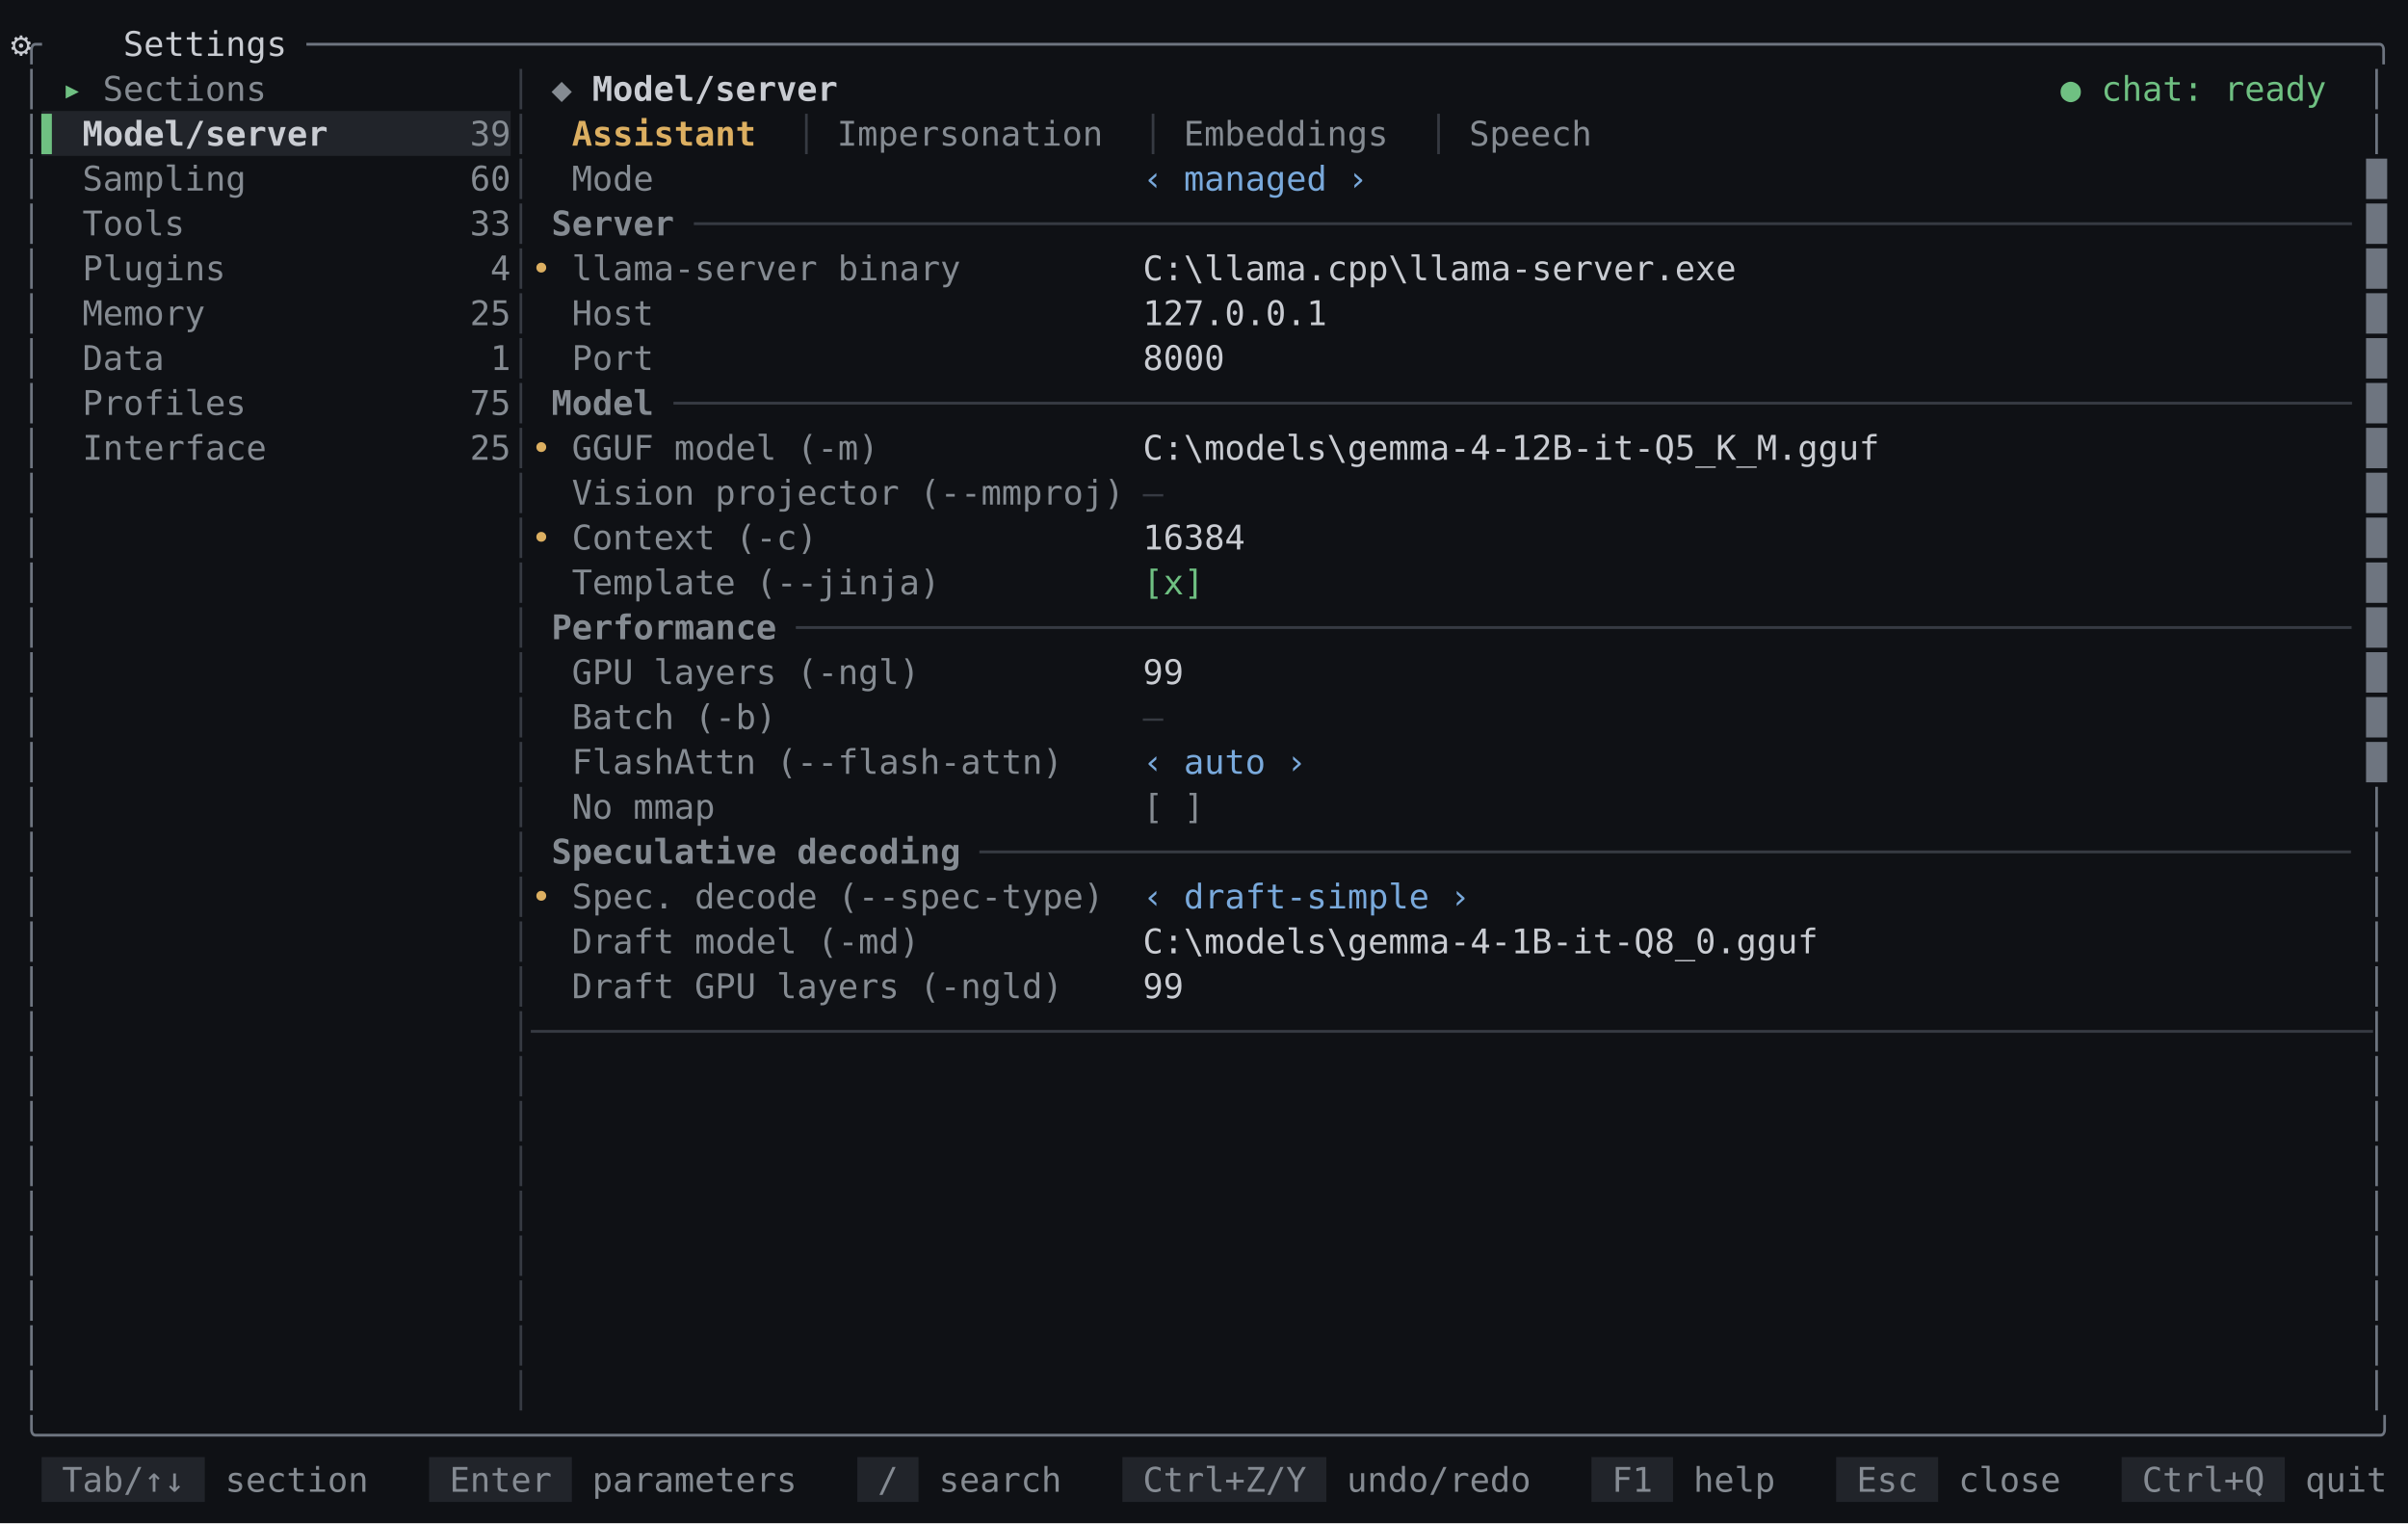
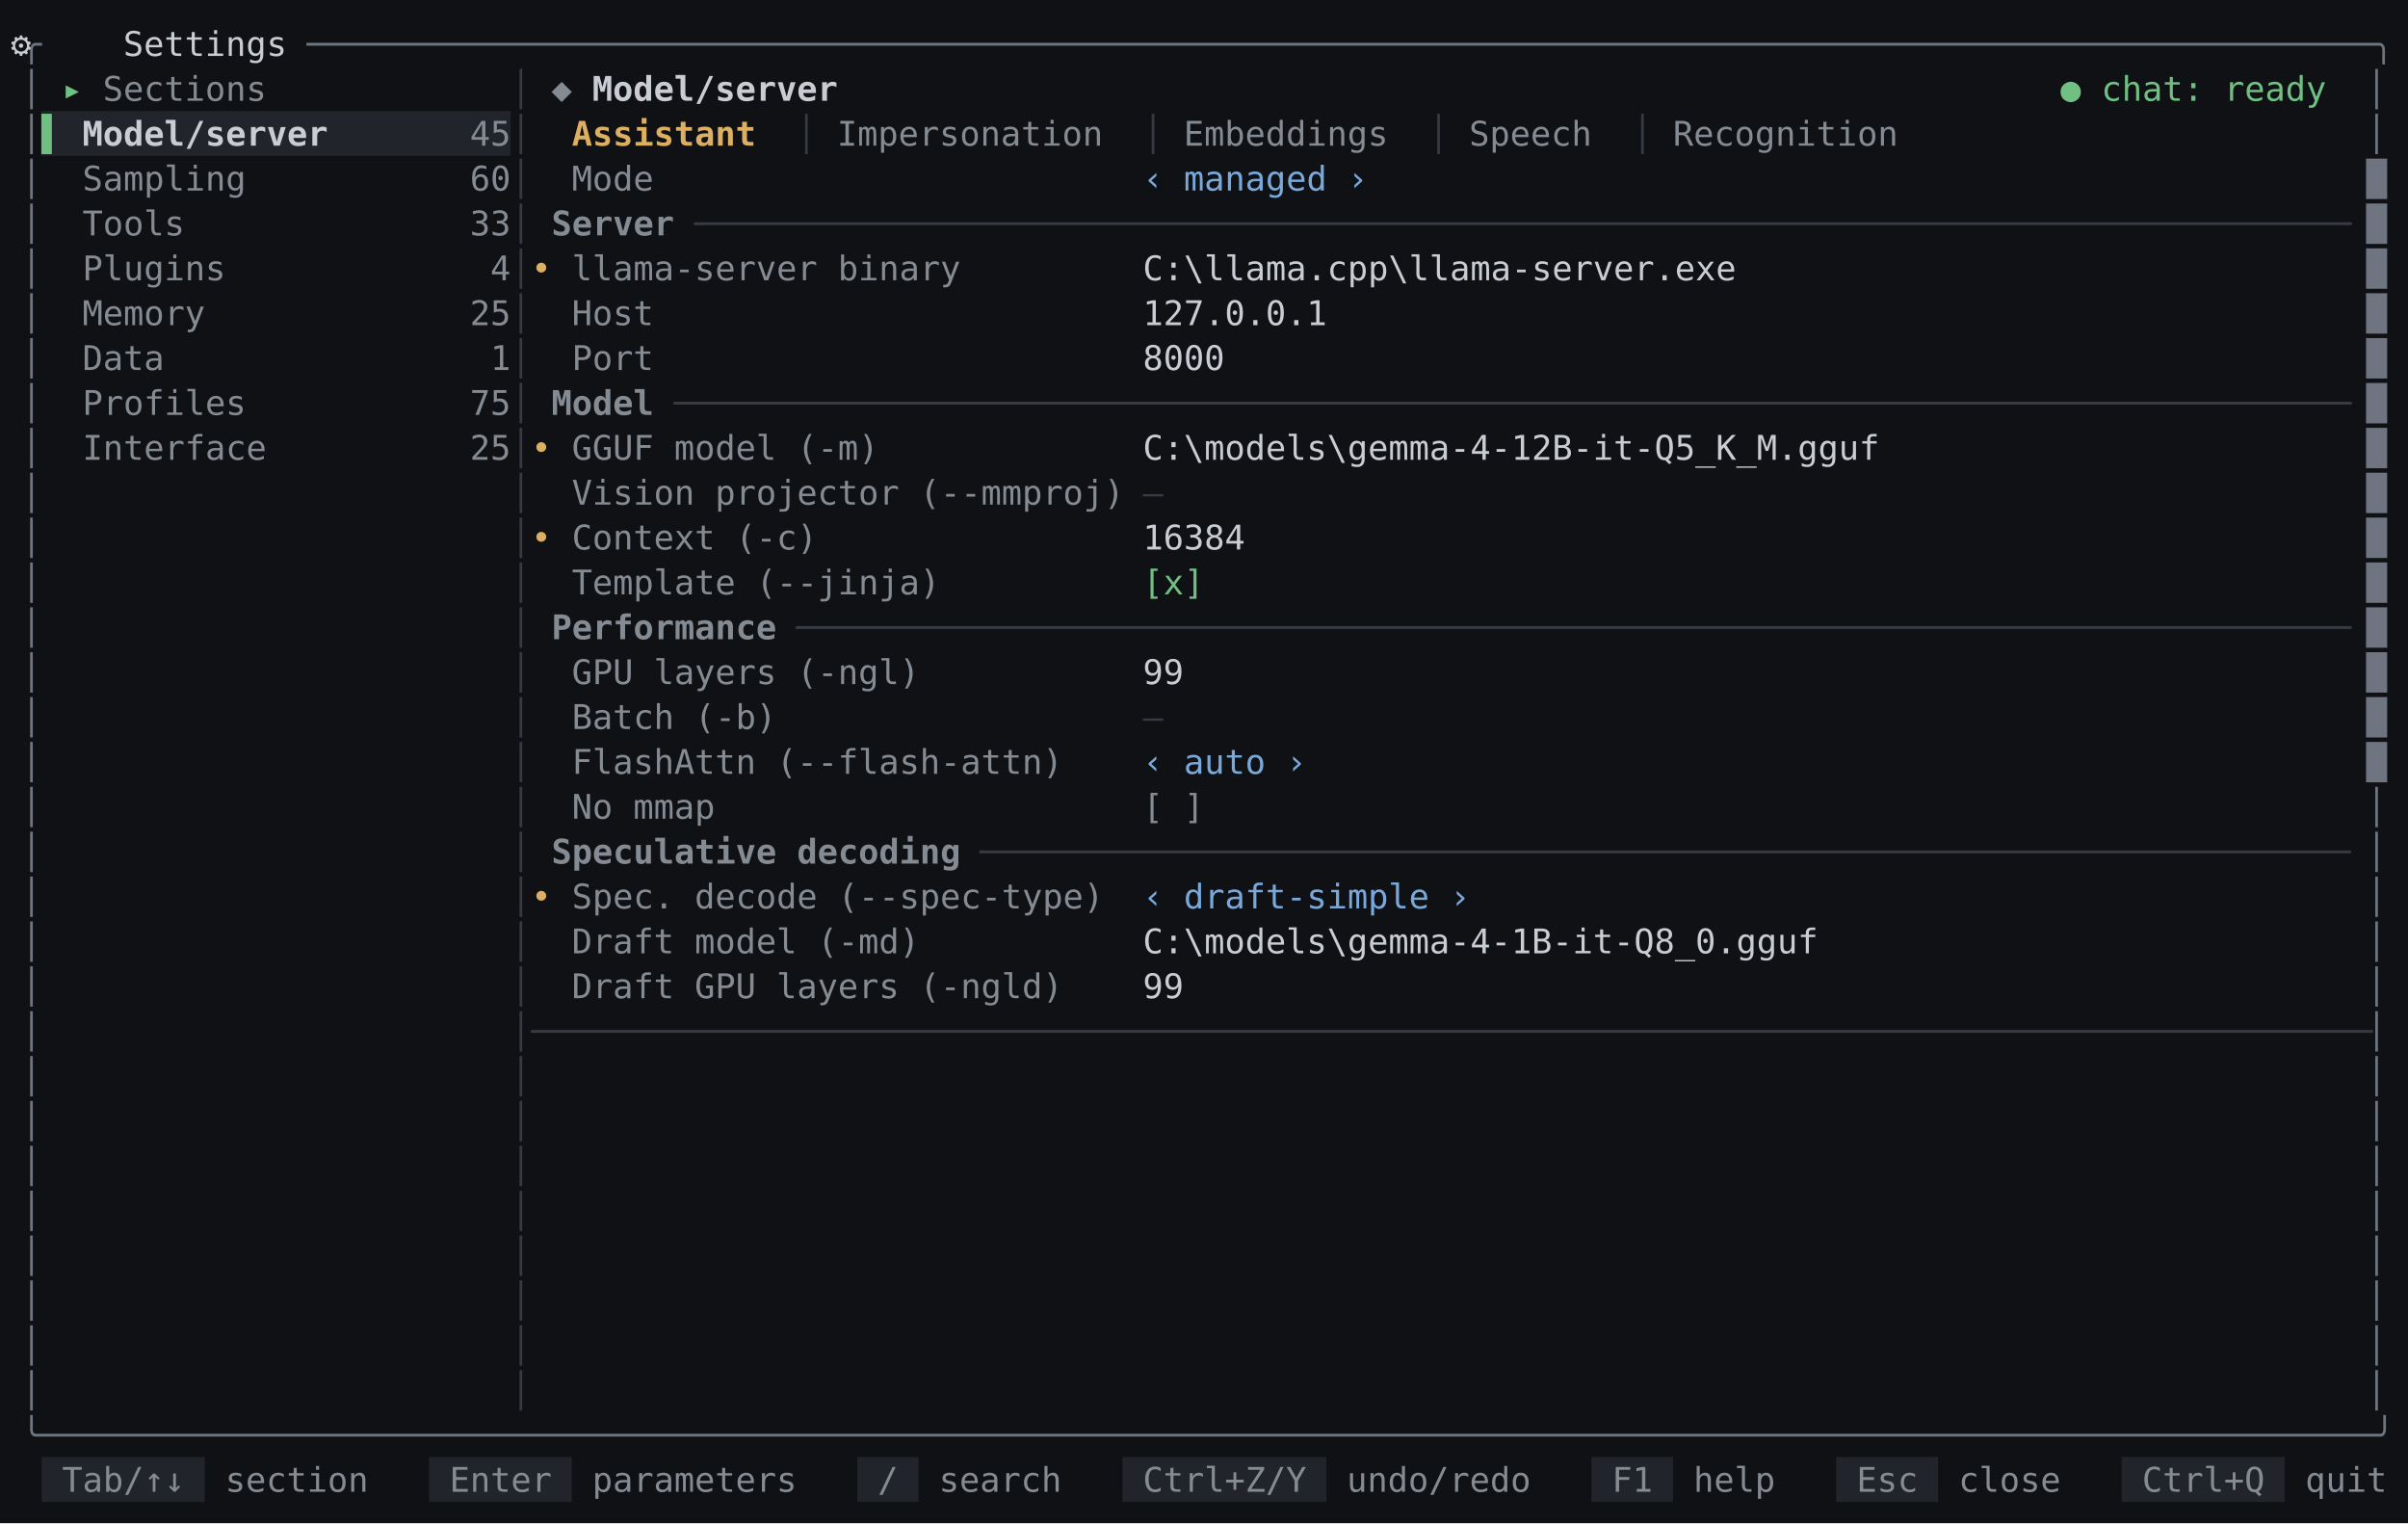
<svg xmlns="http://www.w3.org/2000/svg" id="settings-model-dark-en" viewBox="0 0 1133.6 716.96" width="1133.6" height="716.96" role="img" aria-label="mindfork — the settings model screen, dark theme">
  <style>
@font-face{font-family:'JetBrains Mono';src:url('/fonts/JetBrainsMono-Regular.woff2') format('woff2');font-weight:400;font-style:normal;font-display:swap}
@font-face{font-family:'JetBrains Mono';src:url('/fonts/JetBrainsMono-Bold.woff2') format('woff2');font-weight:700;font-style:normal;font-display:swap}
@font-face{font-family:'JetBrains Mono';src:url('/fonts/JetBrainsMono-Italic.woff2') format('woff2');font-weight:400;font-style:italic;font-display:swap}
#settings-model-dark-en text{font:16px 'JetBrains Mono',monospace;fill:#c9ccd2}#settings-model-dark-en .b{font-weight:700}#settings-model-dark-en .i{font-style:italic}#settings-model-dark-en .u{text-decoration:underline}#settings-model-dark-en .st{text-decoration:line-through}#settings-model-dark-en .u.st{text-decoration:underline line-through}
</style>
  <rect width="100%" height="100%" fill="#0f1115" />
  <text xml:space="preserve" y="26.32">
    <tspan x="10" fill="#6e7580">╭</tspan>
    <tspan x="34" text-anchor="middle">⚙</tspan>
    <tspan x="58" textLength="86.4">Settings </tspan>
    <tspan x="144.4" textLength="979.2" fill="#6e7580">─────────────────────────────────────────────────────────────────────────────────────────────────────╮</tspan>
  </text>
  <text xml:space="preserve" y="47.44">
    <tspan x="10" fill="#6e7580">│</tspan>
    <tspan x="29.2" textLength="19.2" fill="#6fc082">▸ </tspan>
    <tspan x="48.4" textLength="86.4" fill="#858b92">Sections </tspan>
    <tspan x="240.4" fill="#363a42">│</tspan>
    <tspan x="259.6" textLength="19.2" fill="#858b92">◆ </tspan>
    <tspan x="278.8" textLength="124.8" class="b">Model/server </tspan>
    <tspan x="970" class="b" fill="#6fc082">●</tspan>
    <tspan x="989.2" textLength="115.2" fill="#6fc082">chat: ready </tspan>
    <tspan x="1114" fill="#6e7580">│</tspan>
  </text>
  <rect x="19.6" y="52.24" width="220.8" height="21.12" fill="#21242a" />
  <text xml:space="preserve" y="68.56">
    <tspan x="10" fill="#6e7580">│</tspan>
    <tspan x="19.6" textLength="19.2" fill="#6fc082">▌ </tspan>
    <tspan x="38.8" textLength="115.2" class="b">Model/server</tspan>
-     <tspan x="221.2" textLength="19.2" fill="#858b92">39</tspan>
+     <tspan x="221.2" textLength="19.2" fill="#858b92">45</tspan>
    <tspan x="240.4" fill="#363a42">│</tspan>
    <tspan x="269.2" textLength="96" class="b" fill="#dcaf61">Assistant </tspan>
    <tspan x="374.8" fill="#363a42">│</tspan>
    <tspan x="394" textLength="134.4" fill="#858b92">Impersonation </tspan>
    <tspan x="538" fill="#363a42">│</tspan>
    <tspan x="557.2" textLength="105.6" fill="#858b92">Embeddings </tspan>
    <tspan x="672.4" fill="#363a42">│</tspan>
    <tspan x="691.6" textLength="67.2" fill="#858b92">Speech </tspan>
+     <tspan x="768.4" fill="#363a42">│</tspan>
+     <tspan x="787.6" textLength="115.2" fill="#858b92">Recognition </tspan>
    <tspan x="1114" fill="#6e7580">│</tspan>
  </text>
  <text xml:space="preserve" y="89.68">
    <tspan x="10" fill="#6e7580">│</tspan>
    <tspan x="38.8" textLength="76.8" fill="#858b92">Sampling</tspan>
    <tspan x="221.2" textLength="19.2" fill="#858b92">60</tspan>
    <tspan x="240.4" fill="#363a42">│</tspan>
    <tspan x="269.2" textLength="38.4" fill="#858b92">Mode</tspan>
    <tspan x="538" textLength="105.6" fill="#79a9db">‹ managed ›</tspan>
    <tspan x="1114" fill="#6e7580">█</tspan>
  </text>
  <text xml:space="preserve" y="110.8">
    <tspan x="10" fill="#6e7580">│</tspan>
    <tspan x="38.8" textLength="48" fill="#858b92">Tools</tspan>
    <tspan x="221.2" textLength="19.2" fill="#858b92">33</tspan>
    <tspan x="240.4" fill="#363a42">│</tspan>
    <tspan x="259.6" textLength="67.2" class="b" fill="#858b92">Server </tspan>
    <tspan x="326.8" textLength="777.6" fill="#363a42">─────────────────────────────────────────────────────────────────────────────────</tspan>
    <tspan x="1114" fill="#6e7580">█</tspan>
  </text>
  <text xml:space="preserve" y="131.92">
    <tspan x="10" fill="#6e7580">│</tspan>
    <tspan x="38.8" textLength="67.2" fill="#858b92">Plugins</tspan>
    <tspan x="230.8" fill="#858b92">4</tspan>
    <tspan x="240.4" fill="#363a42">│</tspan>
    <tspan x="250" textLength="19.2" fill="#dcaf61">• </tspan>
    <tspan x="269.2" textLength="182.4" fill="#858b92">llama-server binary</tspan>
    <tspan x="538" textLength="576">C:\llama.cpp\llama-server.exe                               </tspan>
    <tspan x="1114" fill="#6e7580">█</tspan>
  </text>
  <text xml:space="preserve" y="153.04">
    <tspan x="10" fill="#6e7580">│</tspan>
    <tspan x="38.8" textLength="57.6" fill="#858b92">Memory</tspan>
    <tspan x="221.2" textLength="19.2" fill="#858b92">25</tspan>
    <tspan x="240.4" fill="#363a42">│</tspan>
    <tspan x="269.2" textLength="38.4" fill="#858b92">Host</tspan>
    <tspan x="538" textLength="576">127.0.0.1                                                   </tspan>
    <tspan x="1114" fill="#6e7580">█</tspan>
  </text>
  <text xml:space="preserve" y="174.16">
    <tspan x="10" fill="#6e7580">│</tspan>
    <tspan x="38.8" textLength="38.4" fill="#858b92">Data</tspan>
    <tspan x="230.8" fill="#858b92">1</tspan>
    <tspan x="240.4" fill="#363a42">│</tspan>
    <tspan x="269.2" textLength="38.4" fill="#858b92">Port</tspan>
    <tspan x="538" textLength="576">8000                                                        </tspan>
    <tspan x="1114" fill="#6e7580">█</tspan>
  </text>
  <text xml:space="preserve" y="195.28">
    <tspan x="10" fill="#6e7580">│</tspan>
    <tspan x="38.8" textLength="76.8" fill="#858b92">Profiles</tspan>
    <tspan x="221.2" textLength="19.2" fill="#858b92">75</tspan>
    <tspan x="240.4" fill="#363a42">│</tspan>
    <tspan x="259.6" textLength="57.6" class="b" fill="#858b92">Model </tspan>
    <tspan x="317.2" textLength="787.2" fill="#363a42">──────────────────────────────────────────────────────────────────────────────────</tspan>
    <tspan x="1114" fill="#6e7580">█</tspan>
  </text>
  <text xml:space="preserve" y="216.4">
    <tspan x="10" fill="#6e7580">│</tspan>
    <tspan x="38.8" textLength="86.4" fill="#858b92">Interface</tspan>
    <tspan x="221.2" textLength="19.2" fill="#858b92">25</tspan>
    <tspan x="240.4" fill="#363a42">│</tspan>
    <tspan x="250" textLength="19.2" fill="#dcaf61">• </tspan>
    <tspan x="269.2" textLength="144" fill="#858b92">GGUF model (-m)</tspan>
    <tspan x="538" textLength="576">C:\models\gemma-4-12B-it-Q5_K_M.gguf                        </tspan>
    <tspan x="1114" fill="#6e7580">█</tspan>
  </text>
  <text xml:space="preserve" y="237.52">
    <tspan x="10" fill="#6e7580">│</tspan>
    <tspan x="240.4" fill="#363a42">│</tspan>
    <tspan x="269.2" textLength="259.2" fill="#858b92">Vision projector (--mmproj)</tspan>
    <tspan x="538" fill="#363a42">—</tspan>
    <tspan x="1114" fill="#6e7580">█</tspan>
  </text>
  <text xml:space="preserve" y="258.64">
    <tspan x="10" fill="#6e7580">│</tspan>
    <tspan x="240.4" fill="#363a42">│</tspan>
    <tspan x="250" textLength="19.2" fill="#dcaf61">• </tspan>
    <tspan x="269.2" textLength="115.2" fill="#858b92">Context (-c)</tspan>
    <tspan x="538" textLength="576">16384                                                       </tspan>
    <tspan x="1114" fill="#6e7580">█</tspan>
  </text>
  <text xml:space="preserve" y="279.76">
    <tspan x="10" fill="#6e7580">│</tspan>
    <tspan x="240.4" fill="#363a42">│</tspan>
    <tspan x="269.2" textLength="172.8" fill="#858b92">Template (--jinja)</tspan>
    <tspan x="538" textLength="28.8" fill="#6fc082">[x]</tspan>
    <tspan x="1114" fill="#6e7580">█</tspan>
  </text>
  <text xml:space="preserve" y="300.88">
    <tspan x="10" fill="#6e7580">│</tspan>
    <tspan x="240.4" fill="#363a42">│</tspan>
    <tspan x="259.6" textLength="115.2" class="b" fill="#858b92">Performance </tspan>
    <tspan x="374.8" textLength="729.6" fill="#363a42">────────────────────────────────────────────────────────────────────────────</tspan>
    <tspan x="1114" fill="#6e7580">█</tspan>
  </text>
  <text xml:space="preserve" y="322">
    <tspan x="10" fill="#6e7580">│</tspan>
    <tspan x="240.4" fill="#363a42">│</tspan>
    <tspan x="269.2" textLength="163.2" fill="#858b92">GPU layers (-ngl)</tspan>
    <tspan x="538" textLength="576">99                                                          </tspan>
    <tspan x="1114" fill="#6e7580">█</tspan>
  </text>
  <text xml:space="preserve" y="343.12">
    <tspan x="10" fill="#6e7580">│</tspan>
    <tspan x="240.4" fill="#363a42">│</tspan>
    <tspan x="269.2" textLength="96" fill="#858b92">Batch (-b)</tspan>
    <tspan x="538" fill="#363a42">—</tspan>
    <tspan x="1114" fill="#6e7580">█</tspan>
  </text>
  <text xml:space="preserve" y="364.24">
    <tspan x="10" fill="#6e7580">│</tspan>
    <tspan x="240.4" fill="#363a42">│</tspan>
    <tspan x="269.2" textLength="230.4" fill="#858b92">FlashAttn (--flash-attn)</tspan>
    <tspan x="538" textLength="76.8" fill="#79a9db">‹ auto ›</tspan>
    <tspan x="1114" fill="#6e7580">█</tspan>
  </text>
  <text xml:space="preserve" y="385.36">
    <tspan x="10" fill="#6e7580">│</tspan>
    <tspan x="240.4" fill="#363a42">│</tspan>
    <tspan x="269.2" textLength="67.2" fill="#858b92">No mmap</tspan>
    <tspan x="538" textLength="28.8" fill="#858b92">[ ]</tspan>
    <tspan x="1114" fill="#6e7580">│</tspan>
  </text>
  <text xml:space="preserve" y="406.48">
    <tspan x="10" fill="#6e7580">│</tspan>
    <tspan x="240.4" fill="#363a42">│</tspan>
    <tspan x="259.6" textLength="201.6" class="b" fill="#858b92">Speculative decoding </tspan>
    <tspan x="461.2" textLength="643.2" fill="#363a42">───────────────────────────────────────────────────────────────────</tspan>
    <tspan x="1114" fill="#6e7580">│</tspan>
  </text>
  <text xml:space="preserve" y="427.6">
    <tspan x="10" fill="#6e7580">│</tspan>
    <tspan x="240.4" fill="#363a42">│</tspan>
    <tspan x="250" textLength="19.2" fill="#dcaf61">• </tspan>
    <tspan x="269.2" textLength="249.6" fill="#858b92">Spec. decode (--spec-type)</tspan>
    <tspan x="538" textLength="153.6" fill="#79a9db">‹ draft-simple ›</tspan>
    <tspan x="1114" fill="#6e7580">│</tspan>
  </text>
  <text xml:space="preserve" y="448.72">
    <tspan x="10" fill="#6e7580">│</tspan>
    <tspan x="240.4" fill="#363a42">│</tspan>
    <tspan x="269.2" textLength="163.2" fill="#858b92">Draft model (-md)</tspan>
    <tspan x="538" textLength="576">C:\models\gemma-4-1B-it-Q8_0.gguf                           </tspan>
    <tspan x="1114" fill="#6e7580">│</tspan>
  </text>
  <text xml:space="preserve" y="469.84">
    <tspan x="10" fill="#6e7580">│</tspan>
    <tspan x="240.4" fill="#363a42">│</tspan>
    <tspan x="269.2" textLength="230.4" fill="#858b92">Draft GPU layers (-ngld)</tspan>
    <tspan x="538" textLength="576">99                                                          </tspan>
    <tspan x="1114" fill="#6e7580">│</tspan>
  </text>
  <text xml:space="preserve" y="490.96">
    <tspan x="10" fill="#6e7580">│</tspan>
    <tspan x="240.4" textLength="873.6" fill="#363a42">│──────────────────────────────────────────────────────────────────────────────────────────</tspan>
    <tspan x="1114" fill="#6e7580">│</tspan>
  </text>
  <text xml:space="preserve" y="512.08">
    <tspan x="10" fill="#6e7580">│</tspan>
    <tspan x="240.4" fill="#363a42">│</tspan>
    <tspan x="1114" fill="#6e7580">│</tspan>
  </text>
  <text xml:space="preserve" y="533.2">
    <tspan x="10" fill="#6e7580">│</tspan>
    <tspan x="240.4" fill="#363a42">│</tspan>
    <tspan x="1114" fill="#6e7580">│</tspan>
  </text>
  <text xml:space="preserve" y="554.32">
    <tspan x="10" fill="#6e7580">│</tspan>
    <tspan x="240.4" fill="#363a42">│</tspan>
    <tspan x="1114" fill="#6e7580">│</tspan>
  </text>
  <text xml:space="preserve" y="575.44">
    <tspan x="10" fill="#6e7580">│</tspan>
    <tspan x="240.4" fill="#363a42">│</tspan>
    <tspan x="1114" fill="#6e7580">│</tspan>
  </text>
  <text xml:space="preserve" y="596.56">
    <tspan x="10" fill="#6e7580">│</tspan>
    <tspan x="240.4" fill="#363a42">│</tspan>
    <tspan x="1114" fill="#6e7580">│</tspan>
  </text>
  <text xml:space="preserve" y="617.68">
    <tspan x="10" fill="#6e7580">│</tspan>
    <tspan x="240.4" fill="#363a42">│</tspan>
    <tspan x="1114" fill="#6e7580">│</tspan>
  </text>
  <text xml:space="preserve" y="638.8">
    <tspan x="10" fill="#6e7580">│</tspan>
    <tspan x="240.4" fill="#363a42">│</tspan>
    <tspan x="1114" fill="#6e7580">│</tspan>
  </text>
  <text xml:space="preserve" y="659.92">
    <tspan x="10" fill="#6e7580">│</tspan>
    <tspan x="240.4" fill="#363a42">│</tspan>
    <tspan x="1114" fill="#6e7580">│</tspan>
  </text>
  <text xml:space="preserve" y="681.04">
    <tspan x="10" textLength="1113.6" fill="#6e7580">╰──────────────────────────────────────────────────────────────────────────────────────────────────────────────────╯</tspan>
  </text>
  <rect x="19.6" y="685.84" width="76.8" height="21.12" fill="#21242a" />
  <rect x="202" y="685.84" width="67.2" height="21.12" fill="#21242a" />
  <rect x="403.6" y="685.84" width="28.8" height="21.12" fill="#21242a" />
  <rect x="528.4" y="685.84" width="96" height="21.12" fill="#21242a" />
  <rect x="749.2" y="685.84" width="38.4" height="21.12" fill="#21242a" />
  <rect x="864.4" y="685.84" width="48" height="21.12" fill="#21242a" />
  <rect x="998.8" y="685.84" width="76.8" height="21.12" fill="#21242a" />
  <text xml:space="preserve" y="702.16">
    <tspan x="29.2" textLength="67.2" fill="#858b93">Tab/↑↓ </tspan>
    <tspan x="106" textLength="67.2" fill="#858b92">section</tspan>
    <tspan x="211.6" textLength="57.6" fill="#858b93">Enter </tspan>
    <tspan x="278.8" textLength="96" fill="#858b92">parameters</tspan>
    <tspan x="413.2" textLength="19.2" fill="#858b93">/ </tspan>
    <tspan x="442" textLength="57.6" fill="#858b92">search</tspan>
    <tspan x="538" textLength="86.4" fill="#858b93">Ctrl+Z/Y </tspan>
    <tspan x="634" textLength="86.4" fill="#858b92">undo/redo</tspan>
    <tspan x="758.8" textLength="28.8" fill="#858b93">F1 </tspan>
    <tspan x="797.2" textLength="38.4" fill="#858b92">help</tspan>
    <tspan x="874" textLength="38.4" fill="#858b93">Esc </tspan>
    <tspan x="922" textLength="48" fill="#858b92">close</tspan>
    <tspan x="1008.4" textLength="67.2" fill="#858b93">Ctrl+Q </tspan>
    <tspan x="1085.2" textLength="38.4" fill="#858b92">quit</tspan>
  </text>
</svg>
